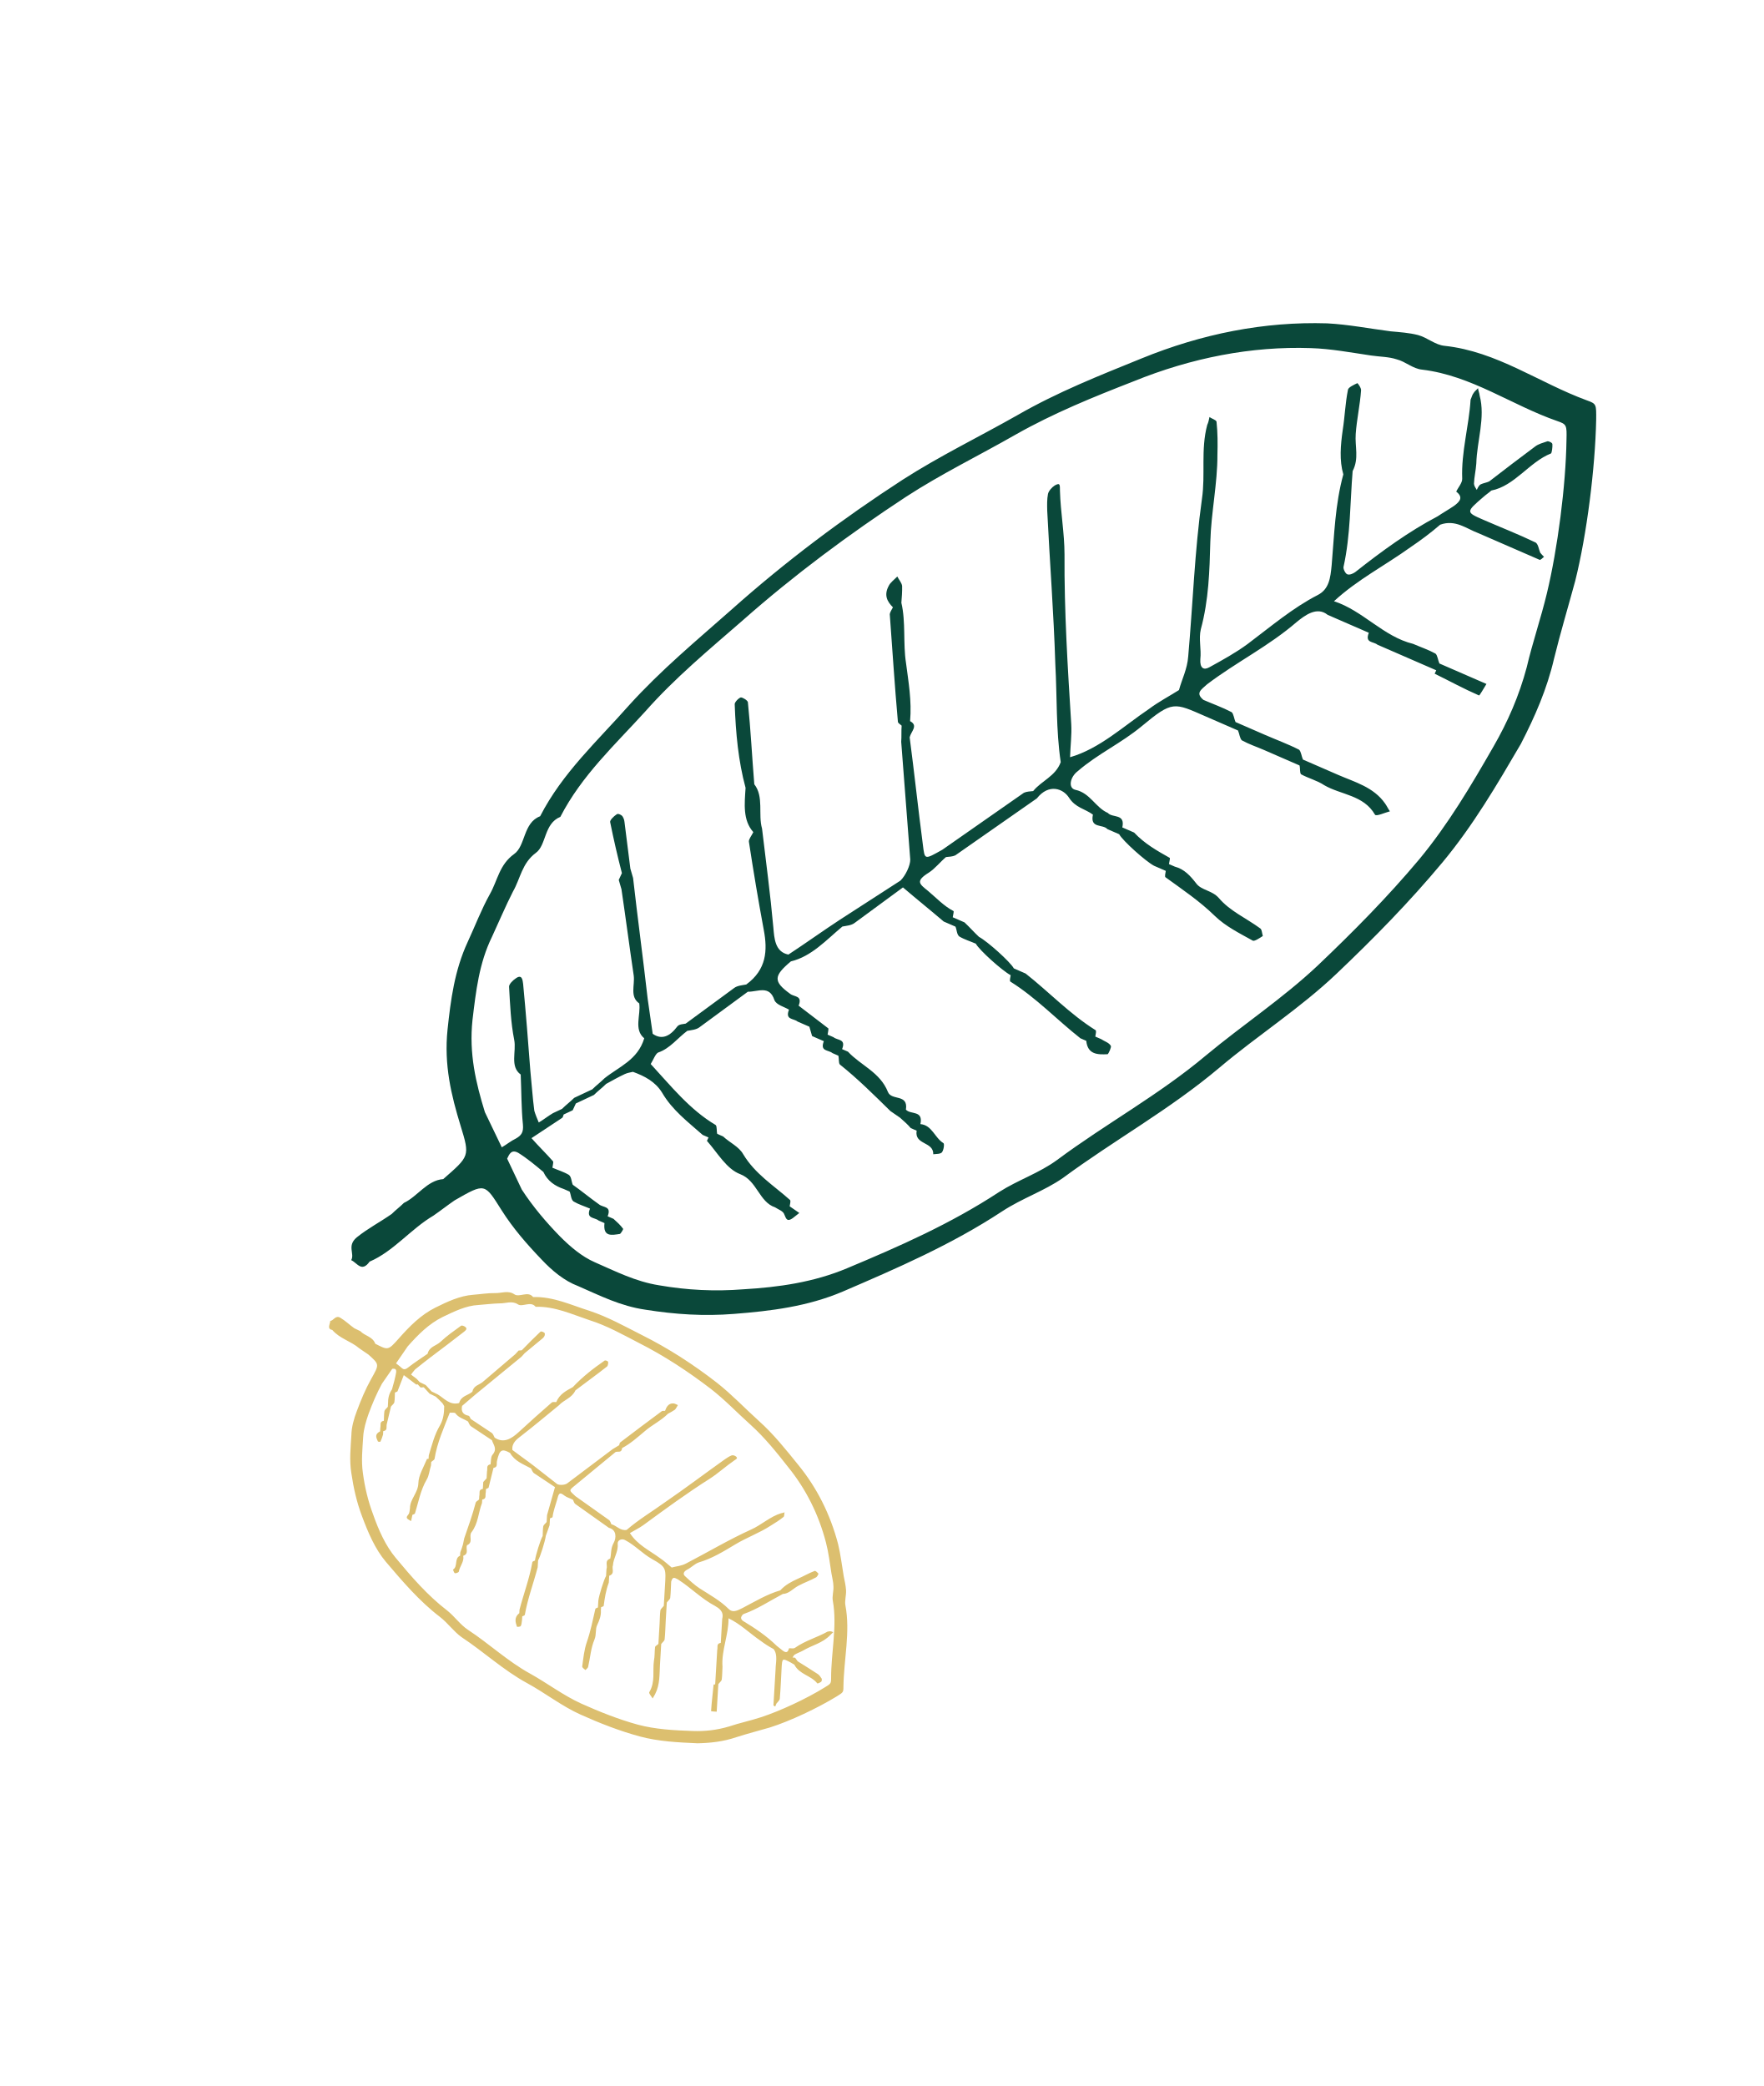
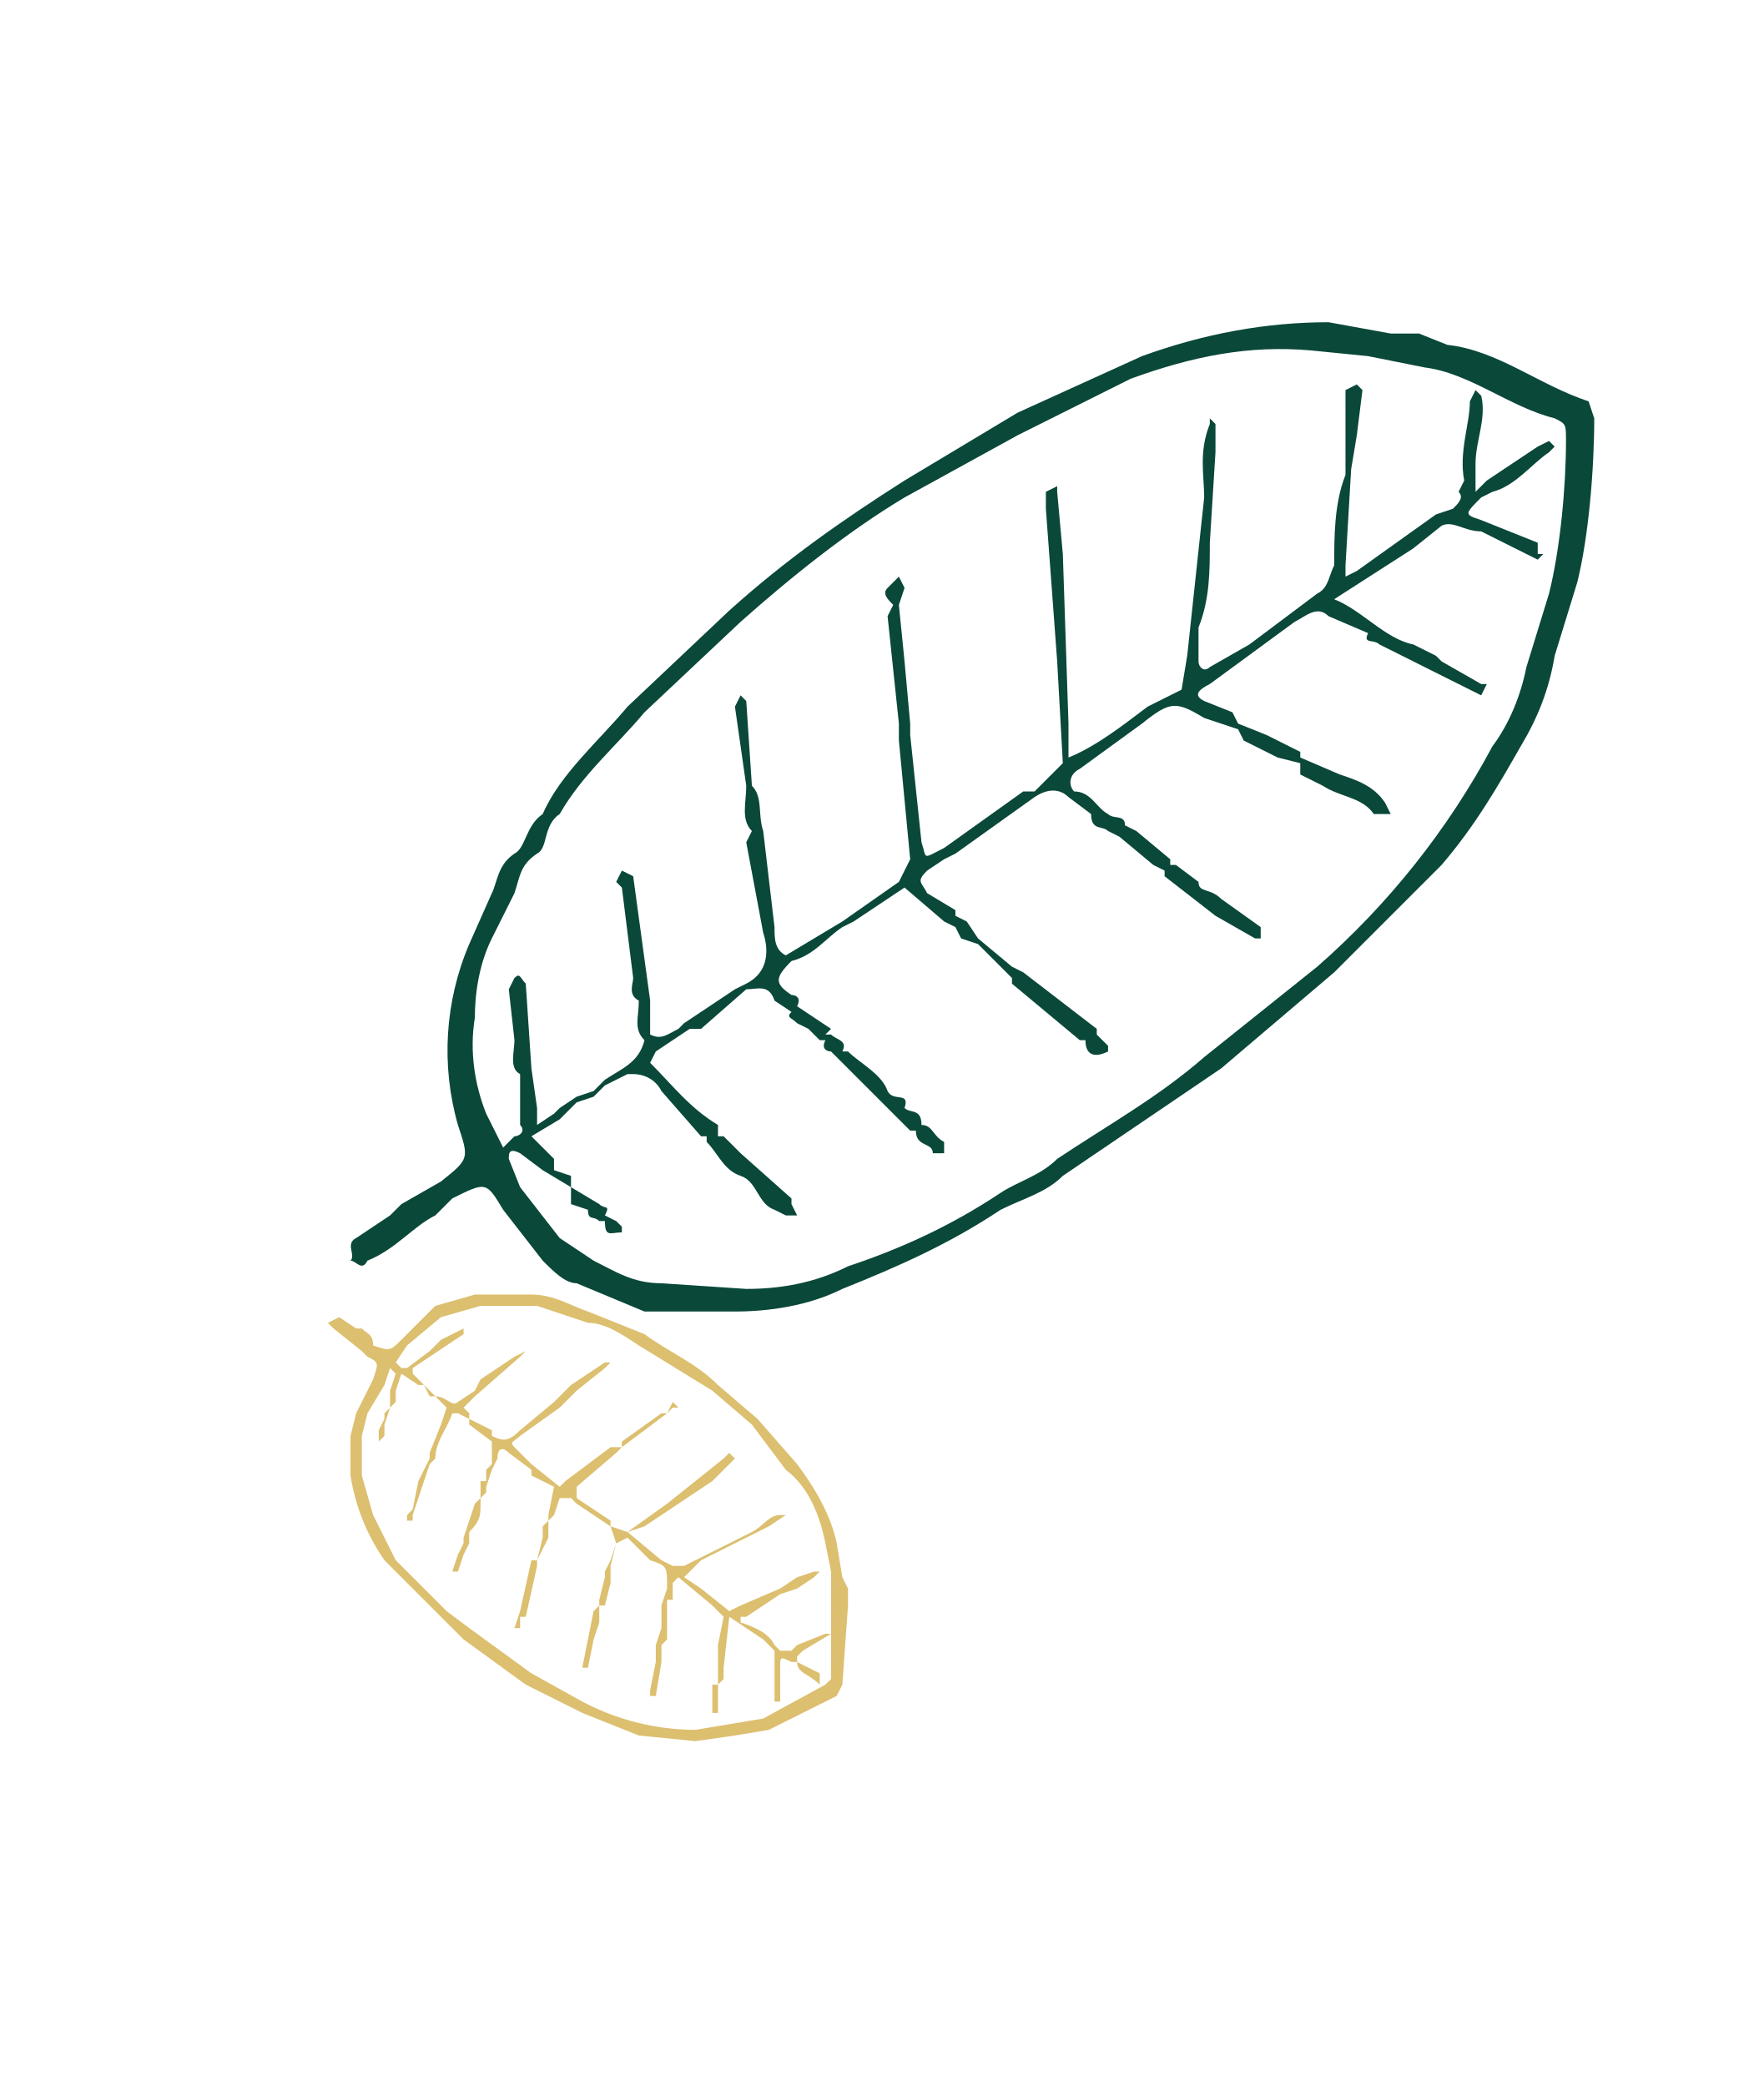
- <svg xmlns="http://www.w3.org/2000/svg" width="312" height="369" viewBox="0 0 312 369" fill="none">
-   <path d="M274.893 116.496C276.015 111.919 277.402 107.312 278.629 102.78C280.691 94.559 282.166 82.753 282.34 74.289C282.361 71.548 282.417 71.428 280.697 70.824C272.151 67.683 264.826 62.18 255.539 61.177C253.859 61.025 252.474 59.699 250.802 59.26C249.233 58.867 247.658 58.761 245.978 58.608C242.202 58.123 238.538 57.397 234.754 57.198C223.66 56.856 212.656 59.015 201.855 63.433C194.46 66.438 187.121 69.323 179.959 73.443C173.172 77.292 166.241 80.644 159.655 84.87C149.105 91.713 138.955 99.309 129.359 107.869C123.214 113.301 116.917 118.521 111.277 124.75C105.741 131.026 99.484 136.698 95.542 144.39C92.511 145.532 92.98 149.643 90.942 151.072C88.312 152.967 88.028 155.738 86.647 158.177C85.154 160.856 84.021 163.837 82.737 166.607C80.391 171.665 79.725 176.875 79.163 182.131C78.522 188.365 79.799 193.698 81.493 199.211C83.139 204.559 83.035 204.514 78.4 208.576C75.553 208.784 73.845 211.659 71.446 212.786C70.743 213.493 69.992 214.035 69.289 214.742C67.251 216.171 65.117 217.268 63.127 218.863C61.297 220.382 62.786 221.754 62.123 222.913C63.164 223.366 63.958 225.159 65.379 223.172C69.584 221.384 72.691 217.381 76.648 215.05C77.935 214.163 79.117 213.23 80.404 212.343C85.856 209.215 85.696 209.29 88.725 214.082C90.744 217.277 93.194 220.08 95.805 222.808C97.647 224.768 99.808 226.577 102.257 227.498C106.106 229.173 109.739 231.044 114.195 231.681C119.435 232.514 124.531 232.85 129.857 232.418C136.343 231.912 142.837 231.119 149.065 228.474C158.595 224.372 168.284 220.194 177.284 214.268C180.873 211.922 184.695 210.691 188.02 208.374C197.146 201.636 206.867 196.313 215.697 188.867C222.481 183.135 229.922 178.413 236.402 172.259C242.882 166.105 249.266 159.62 255.193 152.502C260.576 146.016 264.768 138.866 269.015 131.596C271.513 126.749 273.643 121.886 274.893 116.496ZM264.16 132.089C260.241 138.922 256.161 145.831 251.049 152.001C245.449 158.683 239.337 164.852 233.073 170.81C226.865 176.648 219.847 181.265 213.335 186.681C204.936 193.736 195.591 198.788 187 205.181C183.779 207.542 180.117 208.699 176.744 210.849C168.12 216.504 159.014 220.502 149.86 224.334C143.952 226.828 137.667 227.711 131.5 228.067C126.437 228.469 121.55 228.223 116.574 227.36C112.382 226.694 108.853 224.868 105.212 223.284C102.923 222.288 100.865 220.524 99.072 218.73C96.613 216.213 94.267 213.455 92.296 210.426L89.706 204.957C90.097 204.113 90.488 203.27 91.681 203.934C93.233 204.899 94.674 206.106 96.116 207.312C96.861 208.939 98.206 209.814 99.718 210.327C100.03 210.463 100.446 210.644 100.759 210.78C101.007 211.322 100.984 212.181 101.448 212.527C102.329 213.055 103.425 213.388 104.361 213.795C103.627 215.647 105.163 215.302 105.883 215.905C106.195 216.041 106.612 216.222 106.924 216.358C106.646 218.842 108.182 218.497 109.661 218.273C109.821 218.198 110.316 217.4 110.212 217.355C109.756 216.722 109.139 216.164 108.522 215.606C108.21 215.47 107.794 215.289 107.482 215.153C108.216 213.302 106.681 213.647 105.96 213.044C104.359 211.913 102.918 210.706 101.317 209.576C101.069 209.033 101.092 208.175 100.627 207.828C99.747 207.3 98.651 206.968 97.714 206.56C97.778 206.154 97.897 205.627 97.849 205.461C96.624 204.059 95.239 202.733 94.013 201.331C95.836 200.098 97.602 198.985 99.424 197.752C99.584 197.676 99.592 197.39 99.704 197.149C100.183 196.924 100.823 196.623 101.302 196.398C101.47 196.037 101.693 195.555 101.861 195.194C102.98 194.667 103.94 194.216 105.059 193.69C105.762 192.983 106.513 192.442 107.216 191.735C108.391 191.088 109.406 190.517 110.526 189.991C111.005 189.765 111.533 189.705 111.957 189.6C113.989 190.34 115.91 191.321 117.12 193.295C118.931 196.399 121.717 198.48 124.287 200.756C124.599 200.892 125.015 201.073 125.327 201.209C125.216 201.45 125.048 201.811 125.048 201.811C126.938 203.936 128.493 206.784 130.941 207.705C133.91 208.852 134.282 212.633 137.099 213.569C137.667 213.961 138.555 214.203 138.748 214.866C139.093 215.739 139.293 216.116 140.204 215.499C140.58 215.229 141.012 214.838 141.387 214.567C140.819 214.175 140.251 213.783 139.682 213.391C139.746 212.984 139.921 212.337 139.713 212.246C136.887 209.713 133.573 207.692 131.457 204.166C130.704 202.825 129.04 202.101 127.911 201.031C127.599 200.895 127.182 200.714 126.87 200.578C126.726 200.081 126.853 199.268 126.597 199.011C121.986 196.281 118.678 192.091 115.099 188.218C115.538 187.54 115.937 186.411 116.416 186.186C118.487 185.495 119.853 183.629 121.571 182.35C122.259 182.215 123.154 182.171 123.746 181.704C126.591 179.614 129.436 177.523 132.281 175.432C134.017 175.464 136.103 174.201 136.978 176.897C137.323 177.771 138.683 178.074 139.563 178.601C138.83 180.453 140.365 180.108 141.085 180.711C141.814 181.028 142.438 181.3 143.166 181.617C143.311 182.114 143.503 182.777 143.648 183.274C143.96 183.41 144.376 183.591 144.688 183.727C145 183.862 145.416 184.043 145.728 184.179C144.995 186.031 146.53 185.686 147.251 186.289C147.563 186.425 147.979 186.606 148.291 186.742C148.435 187.239 148.308 188.052 148.565 188.308C151.759 190.856 154.577 193.675 157.5 196.539C158.068 196.932 158.637 197.324 159.205 197.716C159.822 198.273 160.542 198.877 161.103 199.555C161.415 199.691 161.831 199.872 162.143 200.007C161.706 202.567 165.145 201.893 165.083 204.182C165.611 204.122 166.347 204.153 166.618 203.837C166.946 203.4 167.081 202.301 166.873 202.211C165.32 201.245 164.853 199.016 162.806 198.848C163.347 196.334 161.06 197.22 160.243 196.286C160.688 193.44 157.706 194.747 157.064 193.166C155.685 189.67 152.244 188.462 149.994 186.036C149.682 185.9 149.266 185.719 148.953 185.583C149.687 183.731 148.152 184.076 147.431 183.473C147.119 183.337 146.703 183.156 146.391 183.02C146.455 182.614 146.574 182.087 146.526 181.921C144.773 180.579 143.019 179.237 141.266 177.895C142 176.043 140.465 176.388 139.744 175.785C136.75 173.614 136.829 172.635 139.898 170.063C143.552 169.192 146.156 166.273 149.009 163.896C149.697 163.761 150.593 163.717 151.184 163.251C154.029 161.16 156.874 159.069 159.72 156.978C162.137 159.044 164.507 160.943 166.925 163.009C167.653 163.326 168.277 163.598 169.006 163.914C169.254 164.457 169.231 165.315 169.695 165.662C170.576 166.19 171.672 166.522 172.608 166.93C173.209 168.06 177.269 171.708 178.773 172.508C178.71 172.914 178.534 173.562 178.743 173.652C183.297 176.503 186.981 180.422 191.103 183.663C191.415 183.799 191.832 183.98 192.144 184.116C192.394 186.541 194.13 186.573 195.922 186.484C196.082 186.409 196.64 185.205 196.488 184.994C196.135 184.406 195.351 184.21 194.783 183.817C194.471 183.682 194.055 183.5 193.743 183.365C193.806 182.958 193.981 182.311 193.773 182.22C189.219 179.37 185.535 175.451 181.412 172.209C180.684 171.892 180.06 171.62 179.332 171.303C178.731 170.173 174.671 166.525 173.167 165.725C172.294 164.911 171.477 163.977 170.604 163.163C169.876 162.846 169.252 162.574 168.524 162.257C168.587 161.851 168.763 161.203 168.659 161.158C166.946 160.268 165.616 158.821 164.175 157.615C162.63 156.363 161.854 155.881 164.316 154.347C165.387 153.655 166.313 152.466 167.336 151.609C167.864 151.549 168.496 151.535 168.975 151.309C173.803 147.91 178.574 144.631 183.402 141.232C185.526 138.538 188.079 139.504 189.088 141.102C190.25 142.91 191.93 143.062 193.323 144.102C192.782 146.617 195.068 145.73 195.885 146.665C196.613 146.982 197.238 147.253 197.966 147.57C198.567 148.7 202.626 152.349 204.131 153.148C204.859 153.465 205.483 153.737 206.212 154.054C206.148 154.46 205.973 155.108 206.181 155.198C209.175 157.37 212.224 159.421 214.891 162.029C216.789 163.868 219.229 165.075 221.614 166.402C221.927 166.538 222.838 165.921 223.373 165.575C223.229 165.078 223.196 164.34 222.884 164.205C220.458 162.425 217.545 161.158 215.607 158.867C214.382 157.465 212.486 157.508 211.573 156.242C210.556 154.931 209.483 153.741 207.81 153.302C207.498 153.166 207.082 152.985 206.77 152.85C206.834 152.443 207.009 151.796 206.905 151.75C204.624 150.468 202.447 149.231 200.605 147.272C199.877 146.955 199.253 146.683 198.524 146.366C199.066 143.852 196.779 144.738 195.962 143.804C193.777 142.853 192.847 140.277 190.231 139.717C188.87 139.415 189.292 137.427 190.635 136.419C194.191 133.335 198.292 131.502 201.952 128.463C207.442 123.904 207.642 124.281 213.26 126.726C215.132 127.541 217.109 128.401 218.981 129.216C219.23 129.759 219.311 130.662 219.671 130.964C220.968 131.673 222.272 132.096 223.624 132.684C224.353 133.001 224.977 133.273 225.705 133.59C227.057 134.178 228.514 134.812 229.866 135.401C230.011 135.898 229.884 136.711 230.14 136.967C231.437 137.676 233.005 138.069 234.245 138.899C237.199 140.618 241.198 140.622 243.21 144.103C243.41 144.479 245.009 143.728 245.856 143.518C245.552 143.096 245.303 142.553 244.999 142.131C242.972 139.223 239.628 138.346 236.715 137.079C234.634 136.173 232.554 135.268 230.473 134.362C230.224 133.82 230.143 132.916 229.783 132.615C227.862 131.634 225.83 130.894 223.749 129.989C221.981 129.219 220.316 128.494 218.548 127.725C218.299 127.182 218.218 126.279 217.858 125.977C216.249 125.132 214.529 124.528 212.865 123.804C211.424 122.598 212.439 122.026 213.517 121.049C218.728 117.092 224.38 114.342 229.39 110.009C230.789 108.881 232.938 107.211 234.844 108.764C237.236 109.805 239.733 110.892 242.126 111.933C241.392 113.785 242.927 113.44 243.648 114.043C245 114.631 246.457 115.265 247.809 115.854C249.89 116.759 251.97 117.665 254.051 118.57C253.939 118.811 253.772 119.173 253.772 119.173C256.421 120.47 258.91 121.843 261.615 123.02C261.719 123.065 262.437 121.786 262.932 120.988C262.62 120.852 262.204 120.671 261.892 120.535C259.499 119.494 257.002 118.407 254.61 117.366C254.361 116.824 254.28 115.92 253.92 115.619C252.623 114.91 251.319 114.487 249.967 113.898C244.686 112.613 241.074 108.001 235.961 106.355C240.116 102.519 245.024 100.023 249.532 96.774C251.354 95.541 253.072 94.262 254.742 92.818C257.453 91.827 259.406 93.545 261.543 94.33C263.623 95.236 265.704 96.141 267.784 97.047C269.345 97.726 270.905 98.405 272.362 99.039C272.466 99.084 272.897 98.693 273.113 98.498C272.857 98.241 272.601 97.985 272.448 97.774C272.2 97.232 272.119 96.328 271.655 95.981C268.589 94.502 265.517 93.31 262.396 91.952C259.275 90.593 259.275 90.593 262.399 87.9C262.831 87.509 263.366 87.163 263.798 86.772C267.924 85.963 270.511 81.733 274.34 80.216C274.5 80.14 274.635 79.041 274.595 78.589C274.602 78.303 273.978 78.031 273.714 78.061C272.971 78.317 272.123 78.527 271.532 78.993C268.846 81.009 266.161 83.024 263.42 85.16C262.94 85.386 262.413 85.446 261.933 85.671C261.613 85.821 261.39 86.303 261.222 86.664C261.022 86.288 260.765 86.031 260.725 85.58C260.756 84.435 261.05 83.261 261.137 81.996C261.244 77.99 262.776 73.88 261.723 69.948C261.683 69.496 261.483 69.12 261.442 68.668C261.17 68.984 260.795 69.254 260.683 69.495C260.411 69.811 260.348 70.218 260.125 70.7C259.842 75.353 258.455 79.96 258.644 84.674C258.677 85.412 257.918 86.24 257.583 86.962C258.872 87.957 258.273 88.71 257.146 89.522C256.235 90.139 255.22 90.71 254.309 91.327C249.185 94.018 244.461 97.462 239.73 101.193C239.355 101.464 238.715 101.764 238.299 101.583C237.987 101.447 237.586 100.694 237.65 100.287C238.907 94.611 238.797 88.918 239.263 83.331C240.428 81.088 239.642 79.009 239.807 76.765C239.98 74.236 240.577 71.6 240.75 69.07C240.814 68.664 240.205 67.82 240.101 67.775C239.461 68.075 238.502 68.526 238.439 68.933C237.953 71.327 237.892 73.616 237.511 76.055C237.122 78.781 236.893 81.431 237.615 83.917C236.158 89.217 236.012 94.653 235.554 99.954C235.332 102.318 235.071 104.231 233.096 105.253C228.667 107.523 224.736 110.878 220.708 113.902C218.614 115.451 216.264 116.744 213.914 118.037C212.899 118.608 212.226 118.171 212.321 116.62C212.527 114.828 211.997 113.005 212.411 111.304C213.813 106.124 213.951 100.974 214.089 95.823C214.227 90.673 215.365 85.523 215.344 80.448C215.398 78.445 215.395 76.562 215.185 74.589C215.089 74.258 214.305 74.061 213.945 73.76C213.825 74.287 213.762 74.694 213.538 75.175C212.367 79.587 213.252 83.88 212.609 88.231C211.308 97.507 211.006 106.784 210.177 116.121C210.011 118.365 209.069 120.126 208.543 122.068C206.777 123.181 204.962 124.128 203.244 125.407C198.688 128.49 194.478 132.447 189.28 133.948C189.334 131.945 189.596 130.033 189.49 128.105C188.863 118.134 188.236 108.164 188.297 98.059C188.292 94.294 187.6 90.663 187.492 86.853C187.467 85.829 187.586 85.302 186.571 85.874C186.036 86.219 185.493 86.851 185.373 87.378C185.19 88.312 185.215 89.336 185.24 90.36C185.682 99.382 186.388 108.373 186.67 117.47C186.989 123.253 186.779 129.096 187.626 134.82C186.717 137.319 184.222 138.115 182.752 139.936C182.224 139.996 181.593 140.01 181.113 140.236C176.286 143.635 171.514 146.914 166.687 150.313C163.481 152.102 163.585 152.148 163.238 149.391C162.408 143.095 161.737 136.724 160.906 130.428C161.145 129.374 162.487 128.366 160.983 127.567C161.29 123.938 160.695 120.639 160.259 117.265C159.719 113.846 160.243 110.021 159.439 106.632C159.518 105.653 159.597 104.674 159.572 103.65C159.483 103.032 158.971 102.52 158.722 101.978C158.235 102.489 157.484 103.031 157.205 103.633C156.319 105.274 156.92 106.404 157.945 107.429C157.777 107.79 157.45 108.226 157.386 108.633C157.849 114.913 158.256 121.314 158.823 127.64C158.815 127.926 159.231 128.107 159.488 128.364C159.409 129.343 159.49 130.246 159.411 131.225C159.962 138.123 160.458 145.142 161.01 152.04C161.035 153.064 160.197 154.87 159.278 155.773C155.69 158.119 152.157 160.345 148.568 162.691C145.515 164.691 142.51 166.857 139.457 168.857C137.049 168.388 136.958 165.888 136.796 164.081C136.269 158.207 135.479 152.363 134.793 146.564C134.07 144.078 135.154 140.932 133.424 138.731C133.027 133.927 132.789 129.047 132.288 124.197C132.192 123.866 131.415 123.383 131.047 123.368C130.624 123.473 129.865 124.301 129.961 124.632C130.143 129.632 130.588 134.602 131.881 139.363C131.7 142.179 131.36 145.07 133.25 147.195C132.97 147.797 132.427 148.429 132.468 148.881C133.273 154.153 134.135 159.304 135.101 164.501C135.792 168.131 135.596 171.52 132 174.152C131.312 174.287 130.416 174.331 129.825 174.797C126.98 176.888 124.135 178.979 121.29 181.07C120.866 181.175 120.13 181.144 119.802 181.58C118.493 183.326 117.054 184.003 115.453 182.872C115.139 180.853 114.88 178.714 114.566 176.696C113.758 169.542 112.79 162.463 111.983 155.308C111.838 154.811 111.645 154.148 111.501 153.651C111.154 150.895 110.807 148.139 110.46 145.382C110.419 144.93 110.219 144.554 110.067 144.343C109.811 144.086 109.29 143.86 109.075 144.056C108.539 144.402 107.836 145.109 107.932 145.44C108.536 148.453 109.243 151.511 110.006 154.448C109.838 154.809 109.615 155.291 109.448 155.652C109.592 156.149 109.785 156.812 109.929 157.309C110.687 162.416 111.34 167.476 112.098 172.582C112.316 174.269 111.366 176.317 113.071 177.493C113.385 179.511 112.053 182.115 113.958 183.668C112.802 187.508 109.508 188.679 106.927 190.74C106.224 191.448 105.473 191.989 104.77 192.696C103.65 193.222 102.691 193.673 101.572 194.199C100.869 194.906 100.118 195.448 99.415 196.155C98.935 196.381 98.295 196.681 97.816 196.907C96.96 197.403 96.153 198.065 95.298 198.561C95.001 197.853 94.704 197.145 94.512 196.482C94.205 194.178 94.059 191.798 93.808 189.373C93.418 184.282 93.029 179.192 92.535 174.056C92.447 173.438 92.373 172.248 91.246 173.06C90.711 173.406 90.008 174.113 90.048 174.565C90.228 177.683 90.351 180.921 90.954 183.934C91.373 185.997 90.144 188.647 92.105 190.079C92.236 193.031 92.208 196.058 92.499 198.935C92.62 200.291 92.237 200.847 91.222 201.419C90.422 201.795 89.615 202.456 88.76 202.953L85.77 196.73C84.172 191.548 82.943 186.381 83.576 180.433C84.186 175.343 84.741 170.374 87.023 165.722C88.252 163.073 89.432 160.258 90.765 157.653C92.035 155.456 92.319 152.685 94.789 150.865C96.667 149.511 96.191 145.685 99.117 144.498C102.892 137.167 108.773 131.766 114.141 125.852C119.406 119.893 125.487 114.869 131.36 109.754C140.47 101.705 150.188 94.5 160.258 87.883C166.525 83.807 173.136 80.605 179.603 76.906C186.389 73.057 193.464 70.202 200.484 67.468C210.806 63.275 221.385 61.221 231.848 61.578C235.423 61.686 238.983 62.367 242.495 62.882C244.015 63.11 245.647 63.096 247.055 63.564C248.623 63.957 249.904 65.239 251.584 65.391C260.344 66.453 267.412 71.7 275.494 74.494C277.11 75.052 277.158 75.218 277.089 77.793C276.978 85.85 275.519 97.084 273.624 104.944C272.557 109.401 271.074 113.676 270.063 118.013C268.717 123.072 266.699 127.693 264.16 132.089Z" fill="#0A483A" />
-   <path d="M130.216 307.308C132.192 306.672 134.217 306.153 136.19 305.577C139.746 304.456 144.648 302.141 148.039 300.063C149.132 299.373 149.188 299.369 149.19 298.399C149.257 293.548 150.433 288.672 149.546 284.015C149.374 283.18 149.71 282.185 149.653 281.28C149.592 280.437 149.416 279.663 149.244 278.828C148.915 276.915 148.697 274.993 148.252 273.149C146.852 267.805 144.47 263.141 141.218 259.15C138.998 256.413 136.835 253.671 134.204 251.329C131.733 249.096 129.44 246.667 126.847 244.625C122.664 241.372 118.237 238.501 113.503 236.139C110.491 234.613 107.543 232.962 104.284 231.879C101.021 230.858 97.898 229.341 94.292 229.436C93.418 228.292 91.847 229.563 90.996 228.962C89.879 228.2 88.737 228.772 87.575 228.74C86.303 228.717 84.96 228.941 83.68 229.039C81.343 229.219 79.178 230.233 77.009 231.309C74.44 232.596 72.495 234.563 70.536 236.773C68.636 238.918 68.64 238.858 66.382 237.698C65.905 236.402 64.525 236.326 63.744 235.478C63.366 235.325 63.046 235.107 62.667 234.954C61.817 234.353 61.085 233.622 60.175 233.086C59.317 232.607 58.977 233.663 58.425 233.645C58.389 234.253 57.785 235.087 58.772 235.254C60.066 236.79 62.089 237.24 63.564 238.52C64.095 238.904 64.629 239.226 65.161 239.609C67.16 241.394 67.108 241.338 65.62 243.996C64.629 245.769 63.853 247.646 63.129 249.579C62.604 250.952 62.183 252.439 62.156 253.834C62.022 256.086 61.781 258.285 62.144 260.559C62.538 263.255 63.11 265.755 64.019 268.169C65.118 271.114 66.332 273.989 68.247 276.265C71.198 279.734 74.201 283.259 77.805 286.011C79.235 287.113 80.254 288.61 81.636 289.594C85.58 292.199 89.043 295.447 93.228 297.73C96.448 299.482 99.357 301.803 102.702 303.303C106.047 304.803 109.511 306.172 113.163 307.164C116.489 308.059 119.914 308.22 123.394 308.377C125.669 308.324 127.898 308.092 130.216 307.308ZM122.526 306.202C119.265 306.089 115.951 305.92 112.789 305.072C109.356 304.124 106.055 302.803 102.817 301.355C99.635 299.903 96.827 297.757 93.771 296.053C89.801 293.874 86.498 290.735 82.765 288.296C81.38 287.372 80.413 285.932 79.09 284.883C75.647 282.239 72.796 278.945 70.004 275.585C68.194 273.422 66.972 270.669 65.977 267.837C65.117 265.541 64.538 263.162 64.192 260.584C63.877 258.427 64.115 256.288 64.242 254.158C64.321 252.82 64.738 251.394 65.203 250.086C65.865 248.279 66.637 246.463 67.569 244.755L69.387 242.132C69.776 242.102 70.166 242.072 70.067 242.807C69.898 243.789 69.618 244.78 69.337 245.771C68.793 246.539 68.631 247.4 68.636 248.248C68.625 248.43 68.611 248.674 68.6 248.856C68.419 249.112 68.074 249.321 68 249.629C67.912 250.181 67.931 250.785 67.899 251.333C67.061 251.458 67.41 252.098 67.27 252.593C67.259 252.776 67.245 253.019 67.234 253.202C66.207 253.705 66.557 254.344 66.851 254.988C66.903 255.044 67.289 255.075 67.293 255.015C67.481 254.637 67.618 254.202 67.754 253.767C67.765 253.585 67.78 253.341 67.791 253.159C68.629 253.034 68.279 252.394 68.419 251.899C68.648 250.852 68.928 249.861 69.156 248.813C69.338 248.557 69.683 248.349 69.756 248.04C69.844 247.488 69.825 246.884 69.857 246.336C70.028 246.263 70.254 246.185 70.313 246.12C70.701 245.181 71.037 244.186 71.426 243.248C72.168 243.796 72.856 244.349 73.599 244.898C73.651 244.955 73.766 244.885 73.877 244.877C74.033 245.046 74.241 245.273 74.397 245.442C74.564 245.43 74.787 245.413 74.954 245.4C75.318 245.796 75.63 246.135 75.994 246.531C76.373 246.684 76.692 246.902 77.071 247.055C77.491 247.446 77.859 247.782 78.223 248.178C78.379 248.347 78.476 248.582 78.576 248.756C78.564 249.908 78.439 251.069 77.821 252.146C76.837 253.797 76.395 255.648 75.845 257.447C75.834 257.63 75.82 257.873 75.809 258.056C75.697 258.064 75.531 258.077 75.531 258.077C74.947 259.515 74.029 260.979 74.001 262.375C73.956 264.074 72.503 265.216 72.52 266.789C72.443 267.159 72.47 267.641 72.233 267.902C71.933 268.288 71.811 268.48 72.182 268.754C72.342 268.863 72.557 268.967 72.717 269.076C72.794 268.707 72.872 268.338 72.949 267.968C73.12 267.894 73.401 267.812 73.409 267.69C74.025 265.705 74.371 263.618 75.481 261.716C75.91 261.016 75.968 260.043 76.237 259.234C76.248 259.052 76.263 258.808 76.273 258.626C76.451 258.43 76.792 258.283 76.859 258.096C77.307 255.215 78.516 252.577 79.561 249.892C79.892 249.927 80.396 249.828 80.552 249.998C81.114 250.803 82.045 250.974 82.792 251.461C82.941 251.753 83.082 252.166 83.35 252.327C84.576 253.142 85.801 253.956 87.027 254.771C87.254 255.602 88.046 256.268 87.094 257.371C86.794 257.757 86.862 258.479 86.774 259.031C85.936 259.156 86.285 259.795 86.145 260.291C86.12 260.717 86.098 261.082 86.073 261.508C85.895 261.703 85.658 261.964 85.48 262.159C85.469 262.342 85.455 262.585 85.444 262.768C85.433 262.95 85.419 263.194 85.408 263.376C84.57 263.501 84.919 264.141 84.779 264.636C84.769 264.819 84.754 265.062 84.743 265.245C84.565 265.44 84.224 265.588 84.158 265.774C83.586 267.939 82.855 269.994 82.12 272.11C82.043 272.479 81.965 272.849 81.888 273.218C81.751 273.653 81.611 274.148 81.419 274.587C81.408 274.77 81.394 275.013 81.383 275.196C80.304 275.642 81.048 277.099 80.129 277.655C80.226 277.889 80.315 278.246 80.479 278.294C80.698 278.338 81.154 278.121 81.161 277.999C81.33 277.017 82.152 276.227 81.936 275.214C83.011 274.828 82.342 273.971 82.6 273.345C83.794 272.83 82.861 271.75 83.402 271.042C84.602 269.496 84.606 267.557 85.26 265.872C85.271 265.689 85.285 265.446 85.296 265.263C86.134 265.138 85.785 264.498 85.925 264.003C85.936 263.821 85.95 263.577 85.961 263.395C86.131 263.321 86.358 263.243 86.417 263.178C86.708 262.004 86.999 260.831 87.291 259.658C88.129 259.533 87.779 258.893 87.919 258.398C88.369 256.425 88.769 256.212 90.218 257.01C91.07 258.519 92.591 259.008 93.932 259.753C94.081 260.045 94.222 260.458 94.49 260.619C95.716 261.434 96.941 262.248 98.167 263.063C97.68 264.736 97.252 266.344 96.765 268.017C96.74 268.443 96.718 268.808 96.693 269.234C96.511 269.49 96.167 269.698 96.093 270.007C96.005 270.559 96.024 271.163 95.992 271.711C95.625 272.284 94.736 275.139 94.626 276.056C94.455 276.13 94.173 276.212 94.166 276.334C93.662 279.22 92.613 281.966 91.894 284.747C91.883 284.93 91.869 285.173 91.858 285.356C90.928 286.094 91.156 286.924 91.439 287.751C91.491 287.807 92.047 287.765 92.11 287.639C92.295 287.321 92.265 286.9 92.342 286.53C92.353 286.348 92.368 286.104 92.378 285.922C92.549 285.848 92.831 285.766 92.838 285.644C93.342 282.758 94.391 280.012 95.11 277.231C95.135 276.805 95.157 276.44 95.182 276.014C95.549 275.44 96.438 272.585 96.548 271.668C96.751 271.047 97.01 270.421 97.213 269.8C97.238 269.374 97.26 269.009 97.285 268.583C97.456 268.509 97.738 268.427 97.741 268.366C97.858 267.327 98.25 266.328 98.53 265.337C98.814 264.285 98.899 263.794 99.85 264.569C100.274 264.9 100.875 265.036 101.358 265.302C101.454 265.536 101.548 265.832 101.704 266.002C103.724 267.422 105.689 268.846 107.71 270.266C109.076 270.585 109.045 272.041 108.549 272.927C107.99 273.94 108.162 274.774 107.941 275.7C106.866 276.086 107.535 276.943 107.276 277.569C107.251 277.995 107.229 278.36 107.204 278.786C106.838 279.359 105.948 282.214 105.838 283.131C105.813 283.557 105.791 283.922 105.766 284.348C105.595 284.422 105.314 284.504 105.306 284.626C104.857 286.599 104.463 288.568 103.794 290.497C103.325 291.866 103.183 293.331 102.985 294.8C102.974 294.982 103.346 295.257 103.557 295.422C103.735 295.227 104.024 295.023 104.035 294.84C104.407 293.237 104.509 291.533 105.152 290.029C105.54 289.091 105.26 288.204 105.637 287.448C106.018 286.631 106.343 285.818 106.286 284.914C106.297 284.732 106.312 284.488 106.322 284.306C106.493 284.232 106.775 284.15 106.778 284.089C106.973 282.681 107.164 281.333 107.688 279.96C107.714 279.534 107.735 279.169 107.761 278.743C108.836 278.357 108.167 277.5 108.425 276.875C108.501 275.597 109.397 274.498 109.258 273.115C109.19 272.394 110.039 272.086 110.626 272.465C112.345 273.363 113.642 274.838 115.358 275.797C117.931 277.235 117.809 277.426 117.614 280.712C117.549 281.808 117.481 282.964 117.416 284.059C117.234 284.316 116.886 284.585 116.816 284.832C116.713 285.628 116.725 286.354 116.678 287.145C116.653 287.571 116.631 287.936 116.606 288.362C116.559 289.153 116.509 290.005 116.462 290.796C116.284 290.992 115.943 291.139 115.876 291.326C115.774 292.121 115.834 292.965 115.676 293.764C115.401 295.603 115.953 297.499 114.846 299.341C114.724 299.532 115.245 300.098 115.446 300.446C115.571 300.194 115.753 299.938 115.878 299.686C116.755 297.983 116.641 296.174 116.742 294.47C116.814 293.253 116.887 292.036 116.959 290.819C117.14 290.562 117.489 290.293 117.559 290.046C117.683 288.885 117.696 287.733 117.768 286.516C117.83 285.481 117.887 284.508 117.949 283.473C118.13 283.217 118.479 282.948 118.549 282.7C118.662 281.722 118.664 280.753 118.722 279.779C119.003 278.788 119.37 279.123 119.909 279.385C122.204 280.844 124.081 282.82 126.498 284.089C127.141 284.463 128.102 285.056 127.748 286.355C127.665 287.755 127.579 289.216 127.495 290.615C126.657 290.74 127.007 291.38 126.867 291.875C126.82 292.666 126.769 293.518 126.722 294.309C126.65 295.527 126.578 296.744 126.505 297.961C126.394 297.969 126.227 297.982 126.227 297.982C126.078 299.569 125.876 301.099 125.782 302.681C125.778 302.742 126.387 302.756 126.773 302.787C126.784 302.604 126.798 302.361 126.809 302.178C126.892 300.778 126.979 299.318 127.062 297.918C127.243 297.662 127.592 297.393 127.662 297.145C127.764 296.35 127.752 295.624 127.799 294.832C127.579 292.002 128.914 289.113 128.861 286.27C130.963 287.259 132.635 288.948 134.552 290.255C135.295 290.804 136.041 291.292 136.847 291.714C137.617 292.746 137.203 294.11 137.187 295.323C137.114 296.54 137.042 297.757 136.97 298.974C136.916 299.887 136.861 300.8 136.811 301.652C136.807 301.713 137.023 301.818 137.13 301.87C137.197 301.683 137.263 301.496 137.326 301.37C137.507 301.114 137.856 300.845 137.93 300.536C138.094 298.706 138.143 296.946 138.251 295.12C138.359 293.294 138.359 293.294 139.863 294.088C140.079 294.192 140.29 294.358 140.506 294.462C141.399 296.211 143.44 296.357 144.574 297.785C144.626 297.841 145.082 297.624 145.256 297.49C145.371 297.421 145.393 297.055 145.344 296.938C145.14 296.651 144.939 296.303 144.671 296.142C143.498 295.384 142.324 294.626 141.095 293.872C140.939 293.702 140.842 293.467 140.686 293.297C140.582 293.184 140.359 293.201 140.192 293.214C140.314 293.023 140.381 292.836 140.555 292.702C141.015 292.424 141.523 292.264 142.038 291.982C143.647 291.01 145.494 290.687 146.912 289.184C147.087 289.05 147.209 288.859 147.383 288.724C147.22 288.676 147.06 288.567 146.949 288.576C146.785 288.528 146.615 288.602 146.392 288.619C144.502 289.673 142.477 290.192 140.627 291.485C140.338 291.689 139.904 291.54 139.57 291.566C139.352 292.431 138.97 292.339 138.491 292.012C138.12 291.738 137.752 291.403 137.38 291.128C135.6 289.387 133.576 288.028 131.437 286.738C131.277 286.629 131.069 286.403 131.084 286.16C131.094 285.977 131.339 285.595 131.509 285.521C133.942 284.668 136.191 283.162 138.479 281.957C139.532 281.937 140.251 281.033 141.166 280.539C142.197 279.975 143.328 279.585 144.358 279.022C144.529 278.948 144.78 278.444 144.784 278.383C144.576 278.157 144.264 277.817 144.093 277.891C143.073 278.272 142.154 278.827 141.131 279.269C139.993 279.781 138.907 280.349 138.018 281.326C135.707 281.988 133.524 283.307 131.352 284.443C130.38 284.942 129.583 285.306 128.903 284.631C127.387 283.112 125.508 282.105 123.748 280.968C122.841 280.371 122.002 279.588 121.162 278.804C120.794 278.469 120.875 278.039 121.505 277.687C122.247 277.327 122.898 276.611 123.633 276.373C125.887 275.715 127.956 274.466 130.024 273.217C132.092 271.967 134.299 271.192 136.315 269.886C137.119 269.4 137.868 268.919 138.624 268.315C138.742 268.185 138.712 267.763 138.782 267.516C138.556 267.594 138.385 267.667 138.163 267.684C136.246 268.256 134.66 269.771 132.84 270.577C128.969 272.328 125.236 274.554 121.407 276.544C120.491 277.038 119.66 277.041 118.815 277.288C118.127 276.735 117.499 276.117 116.753 275.629C114.896 274.257 112.738 273.272 111.422 271.192C112.226 270.706 113.023 270.342 113.775 269.8C117.655 266.958 121.535 264.115 125.564 261.564C127.062 260.601 128.41 259.347 129.911 258.323C130.315 258.049 130.541 257.971 130.174 257.636C129.962 257.471 129.635 257.375 129.409 257.453C129.012 257.604 128.608 257.878 128.204 258.151C124.676 260.663 121.197 263.293 117.616 265.749C115.359 267.376 113.006 268.769 110.846 270.631C109.725 270.838 109.063 269.859 108.136 269.627C108.039 269.392 107.946 269.097 107.789 268.927C105.769 267.507 103.804 266.083 101.783 264.663C100.628 263.601 100.624 263.662 101.673 262.794C104.063 260.793 106.504 258.848 108.894 256.847C109.347 256.691 109.934 257.07 110.043 256.153C111.53 255.373 112.76 254.248 114.042 253.181C115.328 252.052 116.922 251.324 118.159 250.078C118.559 249.865 118.96 249.653 119.364 249.379C119.597 249.18 119.73 248.806 119.912 248.55C119.641 248.45 119.321 248.232 119.043 248.253C118.267 248.252 117.901 248.825 117.635 249.573C117.468 249.586 117.249 249.542 117.079 249.616C114.644 251.438 112.154 253.265 109.715 255.149C109.6 255.218 109.586 255.461 109.519 255.648C109.119 255.861 108.771 256.13 108.37 256.342C105.702 258.365 102.979 260.391 100.31 262.414C99.906 262.687 99.072 262.751 98.585 262.546C97.155 261.444 95.781 260.338 94.35 259.237C93.132 258.3 91.854 257.429 90.636 256.493C90.489 255.232 91.471 254.551 92.168 254.013C94.432 252.264 96.648 250.397 98.86 248.592C99.749 247.615 101.151 247.325 101.787 245.944C103.643 244.529 105.552 243.171 107.412 241.695C107.531 241.565 107.615 241.074 107.57 240.895C107.47 240.721 107.036 240.573 106.917 240.703C104.953 242.066 103.037 243.546 101.322 245.374C100.177 246.007 98.979 246.583 98.395 248.022C98.117 248.043 97.79 247.947 97.616 248.081C95.63 249.809 93.7 251.532 91.766 253.317C90.418 254.571 89.042 255.343 87.497 254.311C87.348 254.019 87.207 253.606 86.939 253.445C85.714 252.63 84.488 251.816 83.262 251.001C83.162 250.827 83.072 250.471 82.853 250.427C81.978 250.252 81.509 249.743 81.737 248.695C82.497 248.031 83.312 247.363 84.072 246.699C86.806 244.489 89.489 242.224 92.224 240.015C92.401 239.819 92.638 239.559 92.816 239.363C93.865 238.495 94.913 237.627 95.962 236.759C96.136 236.624 96.258 236.433 96.321 236.307C96.388 236.121 96.406 235.816 96.298 235.764C96.086 235.598 95.708 235.446 95.589 235.576C94.474 236.631 93.355 237.747 92.292 238.858C92.125 238.871 91.903 238.888 91.736 238.901C91.558 239.096 91.321 239.357 91.143 239.552C89.216 241.215 87.293 242.816 85.367 244.479C84.726 245.013 83.78 245.085 83.548 246.194C82.788 246.858 81.568 246.891 81.214 248.19C79.526 248.623 78.604 247.361 77.427 246.664C77.048 246.511 76.729 246.293 76.35 246.141C75.986 245.745 75.674 245.405 75.309 245.009C74.931 244.856 74.611 244.639 74.233 244.486C74.076 244.316 73.868 244.09 73.712 243.92C73.396 243.641 73.021 243.428 72.706 243.149C72.946 242.828 73.187 242.507 73.424 242.246C74.298 241.512 75.225 240.835 76.155 240.098C78.126 238.614 80.098 237.129 82.073 235.584C82.306 235.385 82.769 235.046 82.29 234.72C82.079 234.554 81.7 234.401 81.526 234.536C80.31 235.417 79.039 236.302 77.924 237.357C77.161 238.082 75.937 238.176 75.638 239.471C74.482 240.287 73.273 241.046 72.169 241.918C71.647 242.322 71.372 242.282 71.004 241.947C70.744 241.664 70.369 241.451 70.053 241.172L72.115 238.167C73.956 236.087 75.841 234.185 78.295 232.967C80.405 231.957 82.459 230.951 84.625 230.845C85.85 230.751 87.133 230.592 88.354 230.558C89.404 230.599 90.546 230.027 91.611 230.732C92.41 231.277 93.866 230.074 94.743 231.158C98.183 231.076 101.146 232.484 104.242 233.518C107.341 234.492 110.182 236.091 113.03 237.568C117.493 239.83 121.705 242.596 125.732 245.68C128.221 247.609 130.41 249.924 132.777 252.045C135.248 254.278 137.363 256.902 139.422 259.531C142.519 263.352 144.801 267.841 146.107 272.89C146.559 274.612 146.781 276.473 147.062 278.269C147.182 279.047 147.413 279.817 147.422 280.604C147.483 281.447 147.15 282.381 147.322 283.216C148.112 287.638 147.003 292.328 147.01 296.871C147.011 297.779 146.952 297.844 145.918 298.469C142.697 300.473 138.026 302.649 134.636 303.758C132.715 304.39 130.809 304.779 128.944 305.407C126.745 306.06 124.626 306.283 122.526 306.202Z" fill="#DCBF6F" />
+ <svg xmlns="http://www.w3.org/2000/svg" width="312" height="369" fill="none">
+   <path fill="#0A483A" d="m275 116 4-13c2-8 3-20 3-29l-1-3c-9-3-16-9-25-10l-5-2h-5l-11-2c-11 0-22 2-33 6l-22 10-20 12c-11 7-21 14-31 23l-18 17c-5 6-12 12-15 19-3 2-3 6-5 7-3 2-3 5-4 7l-4 9a48 48 0 0 0-2 32c2 6 2 6-3 10l-7 4-2 2-6 4c-2 1 0 3-1 4 1 0 2 2 3 0 5-2 8-6 12-8l3-3c6-3 6-3 9 2l7 9c2 2 4 4 6 4l12 5h16c6 0 13-1 19-4 10-4 19-8 28-14 4-2 8-3 11-6l28-19 20-17 19-19c6-7 10-14 14-21 3-5 5-10 6-16Zm-11 16a139 139 0 0 1-31 39l-20 16c-8 7-17 12-26 18-3 3-7 4-10 6-9 6-18 10-27 13-6 3-12 4-18 4l-15-1c-5 0-8-2-12-4l-6-4-7-9-2-5c0-1 0-2 2-1l4 3a828 828 0 0 0 5 3v3l3 1c0 2 1 1 2 2h1c0 3 1 2 3 2v-1l-1-1-2-1c1-2 0-1-1-2l-5-3v-2l-3-1v-2l-4-4 5-3 1-1 1-1 1-1 3-1 2-2 4-2h1c2 0 4 1 5 3l7 8h1v1c2 2 3 5 6 6s3 5 6 6l2 1h2l-1-2v-1l-9-8-3-3h-1v-2c-5-3-8-7-12-11l1-2 6-4h2l8-7c2 0 4-1 5 2l3 2c-1 1 0 1 1 2l2 1 1 1 1 1h1c-1 2 1 2 1 2l1 1 1 1 9 9 1 1 2 2h1c0 3 3 2 3 4h2v-2c-2-1-2-3-4-3 0-3-2-2-3-3 1-3-2-1-3-3-1-3-5-5-7-7h-1c1-2-1-2-2-3h-1l1-1-6-4c1-2-1-2-1-2-3-2-3-3 0-6 4-1 6-4 9-6l2-1 9-6 7 6 2 1 1 2 3 1 6 6v1l12 10h1c0 3 2 3 4 2v-1l-1-1-1-1v-1l-13-10-2-1-6-5-2-3-2-1v-1l-5-3c-1-2-2-2 0-4l3-2 2-1 14-10c3-2 5-1 6 0l4 3c0 3 2 2 3 3l2 1 6 5 2 1v1l9 7 7 4h1v-2l-7-5c-2-2-4-1-4-3l-4-3h-1v-1l-6-5-2-1c0-2-2-1-3-2-2-1-3-4-6-4-1-1-1-3 1-4l11-8c5-4 6-4 11-1l6 2 1 2 4 2 2 1 4 1v2l4 2c3 2 7 2 9 5h3l-1-2c-2-3-5-4-8-5l-7-3v-1l-6-3-5-2-1-2-5-2c-2-1-1-2 1-3l15-11c2-1 4-3 6-1l7 3c-1 2 1 1 2 2l4 2 6 3 8 4 1-2h-1l-7-4-1-1-4-2c-5-1-9-6-14-8l14-9 5-4c2-1 4 1 7 1l6 3 4 2 1-1h-1v-2l-10-4c-3-1-3-1 0-4l2-1c4-1 7-5 10-7l1-1-1-1-2 1-9 6-1 1-1 1v-5c0-4 2-8 1-12l-1-1-1 2c0 4-2 9-1 14l-1 2c1 1 0 2-1 3l-3 1-14 10-2 1v-2l1-17 1-6 1-8-1-1-2 1v15c-2 5-2 11-2 16-1 2-1 4-3 5l-12 9-7 4c-1 1-2 0-2-1v-6c2-5 2-10 2-15l1-16v-5l-1-1v1c-2 5-1 9-1 13l-3 28-1 6-6 3c-4 3-9 7-14 9v-6l-1-30-1-11v-1l-2 1v3l2 27 1 18-5 5h-2l-14 10c-4 2-3 2-4-1l-2-19v-2l-1-11-1-10 1-3-1-2-2 2c-1 1 0 2 1 3l-1 2 2 19v3l2 21-2 4-10 7-10 6c-2-1-2-3-2-5l-2-17c-1-3 0-6-2-8l-1-15-1-1-1 2 2 14c0 3-1 6 1 8l-1 2 3 16c1 3 1 7-3 9l-2 1-9 6-1 1c-2 1-3 2-5 1v-6l-3-22a1034 1034 0 0 1-2-1l-1 2 1 1 2 16c0 1-1 3 1 4 0 3-1 5 1 7-1 4-4 5-7 7l-2 2-3 1-3 2-1 1-3 2v-3l-1-7-1-15c-1-1-1-2-2-1l-1 2 1 9c0 2-1 5 1 6v9c1 1 0 2-1 2l-2 2-3-6c-2-5-3-11-2-17 0-5 1-10 3-14l4-8c1-3 1-5 4-7 2-1 1-5 4-7 4-7 10-12 15-18l17-16c9-8 19-16 29-22l20-11 20-10c11-4 21-6 32-5l10 1 5 1 5 1c8 1 15 7 23 9 2 1 2 1 2 4 0 8-1 19-3 27l-4 13c-1 5-3 10-6 14Z" />
+   <path fill="#DCBF6F" d="m130 307 6-1 12-6 1-2 1-14v-3l-1-2-1-6c-1-5-4-10-7-14l-7-8-7-6c-4-4-9-6-13-9l-10-4c-3-1-6-3-10-3H84l-7 2-6 6c-2 2-2 2-5 1 0-2-1-2-2-3h-1l-3-2-2 1 1 1 5 4 1 1c2 1 2 1 1 4l-3 6-1 4v7a36 36 0 0 0 6 15l10 10 4 4 11 8 10 5 10 4 10 1 7-1Zm-7-1a43 43 0 0 1-20-5l-9-5-11-8-4-3-9-9-4-8-2-7v-7l1-4 3-5 1-3 1 1-1 3v3l-1 1v1l-1 2v2l1-1v-2l1-3 1-1v-2l1-3 3 2h1l1 2h1l1 1 1 1-1 3-2 5v1l-2 4-1 5-1 1v1h1v-1l2-6 1-3 1-1c0-3 2-5 3-8h1l2 1v1l4 3v4l-1 1v2h-1v3l-1 1-2 6v1l-1 2-1 3h1l1-3 1-2v-2c2-2 2-3 2-5v-1l1-1v-1l1-3 1-2c0-2 1-2 2-1l4 3v1l4 2-1 5v1l-1 1v2l-1 4h-1l-2 9-1 3h1v-2h1l2-9v-1l2-4v-3l1-1 1-3h2l1 1 6 4 1 3-1 3-1 2v1l-1 4v1l-1 1-1 5-1 5h1l1-5 1-3v-3h1l1-4v-3l1-4 2-1 4 4c3 1 3 1 3 5l-1 3v4l-1 3v3l-1 5v1h1l1-6v-3l1-1v-7h1v-3l1-1 6 5 2 2-1 5v7h-1v5h1v-5l1-1v-2l1-9 6 4 2 2v10-1h1v-6c0-2 0-2 2-1h1c0 2 2 2 4 4v-2l-4-2v-1h-1 1l1-1 5-3h-1l-5 2-1 1h-2l-1-1c-1-2-3-3-6-4v-1h1l6-4 3-1 3-2 1-1h-1l-3 1-3 2-7 3-2 1-5-4-3-2 1-1 2-2 6-3 6-3 3-2h-1c-2 0-3 2-5 3l-12 6h-2l-2-1-6-5 3-1 12-8 4-4s1 0 0 0l-1-1-1 1-10 8-7 5-3-1v-1l-6-4v-2l7-6 1-1 4-3 4-3 1-1h1l-1-1-1 2h-1l-7 5v1h-2l-8 6-1 1-5-4-3-3c-1-1 0-1 1-2l7-5 3-3 5-4 1-1h-1l-6 4-3 3-6 5c-2 2-3 2-5 1v-1l-4-2v-1l-1-1 2-2 8-7 1-1a255593900554963 255593900554963 0 0 0-1 0l-1 1-6 4-1 2-3 2c-1 1-2-1-4-1l-1-1-1-1-1-1-1-1v-1l3-2 6-4v-1s0-1 0 0l-4 2-2 2-4 3h-1l-1-1 2-3 6-5 7-2h10l9 3c3 0 6 2 9 4l13 8 7 6 6 8c4 3 6 8 7 13l1 5v19l-1 1-11 6-6 1-6 1Z" />
</svg>
